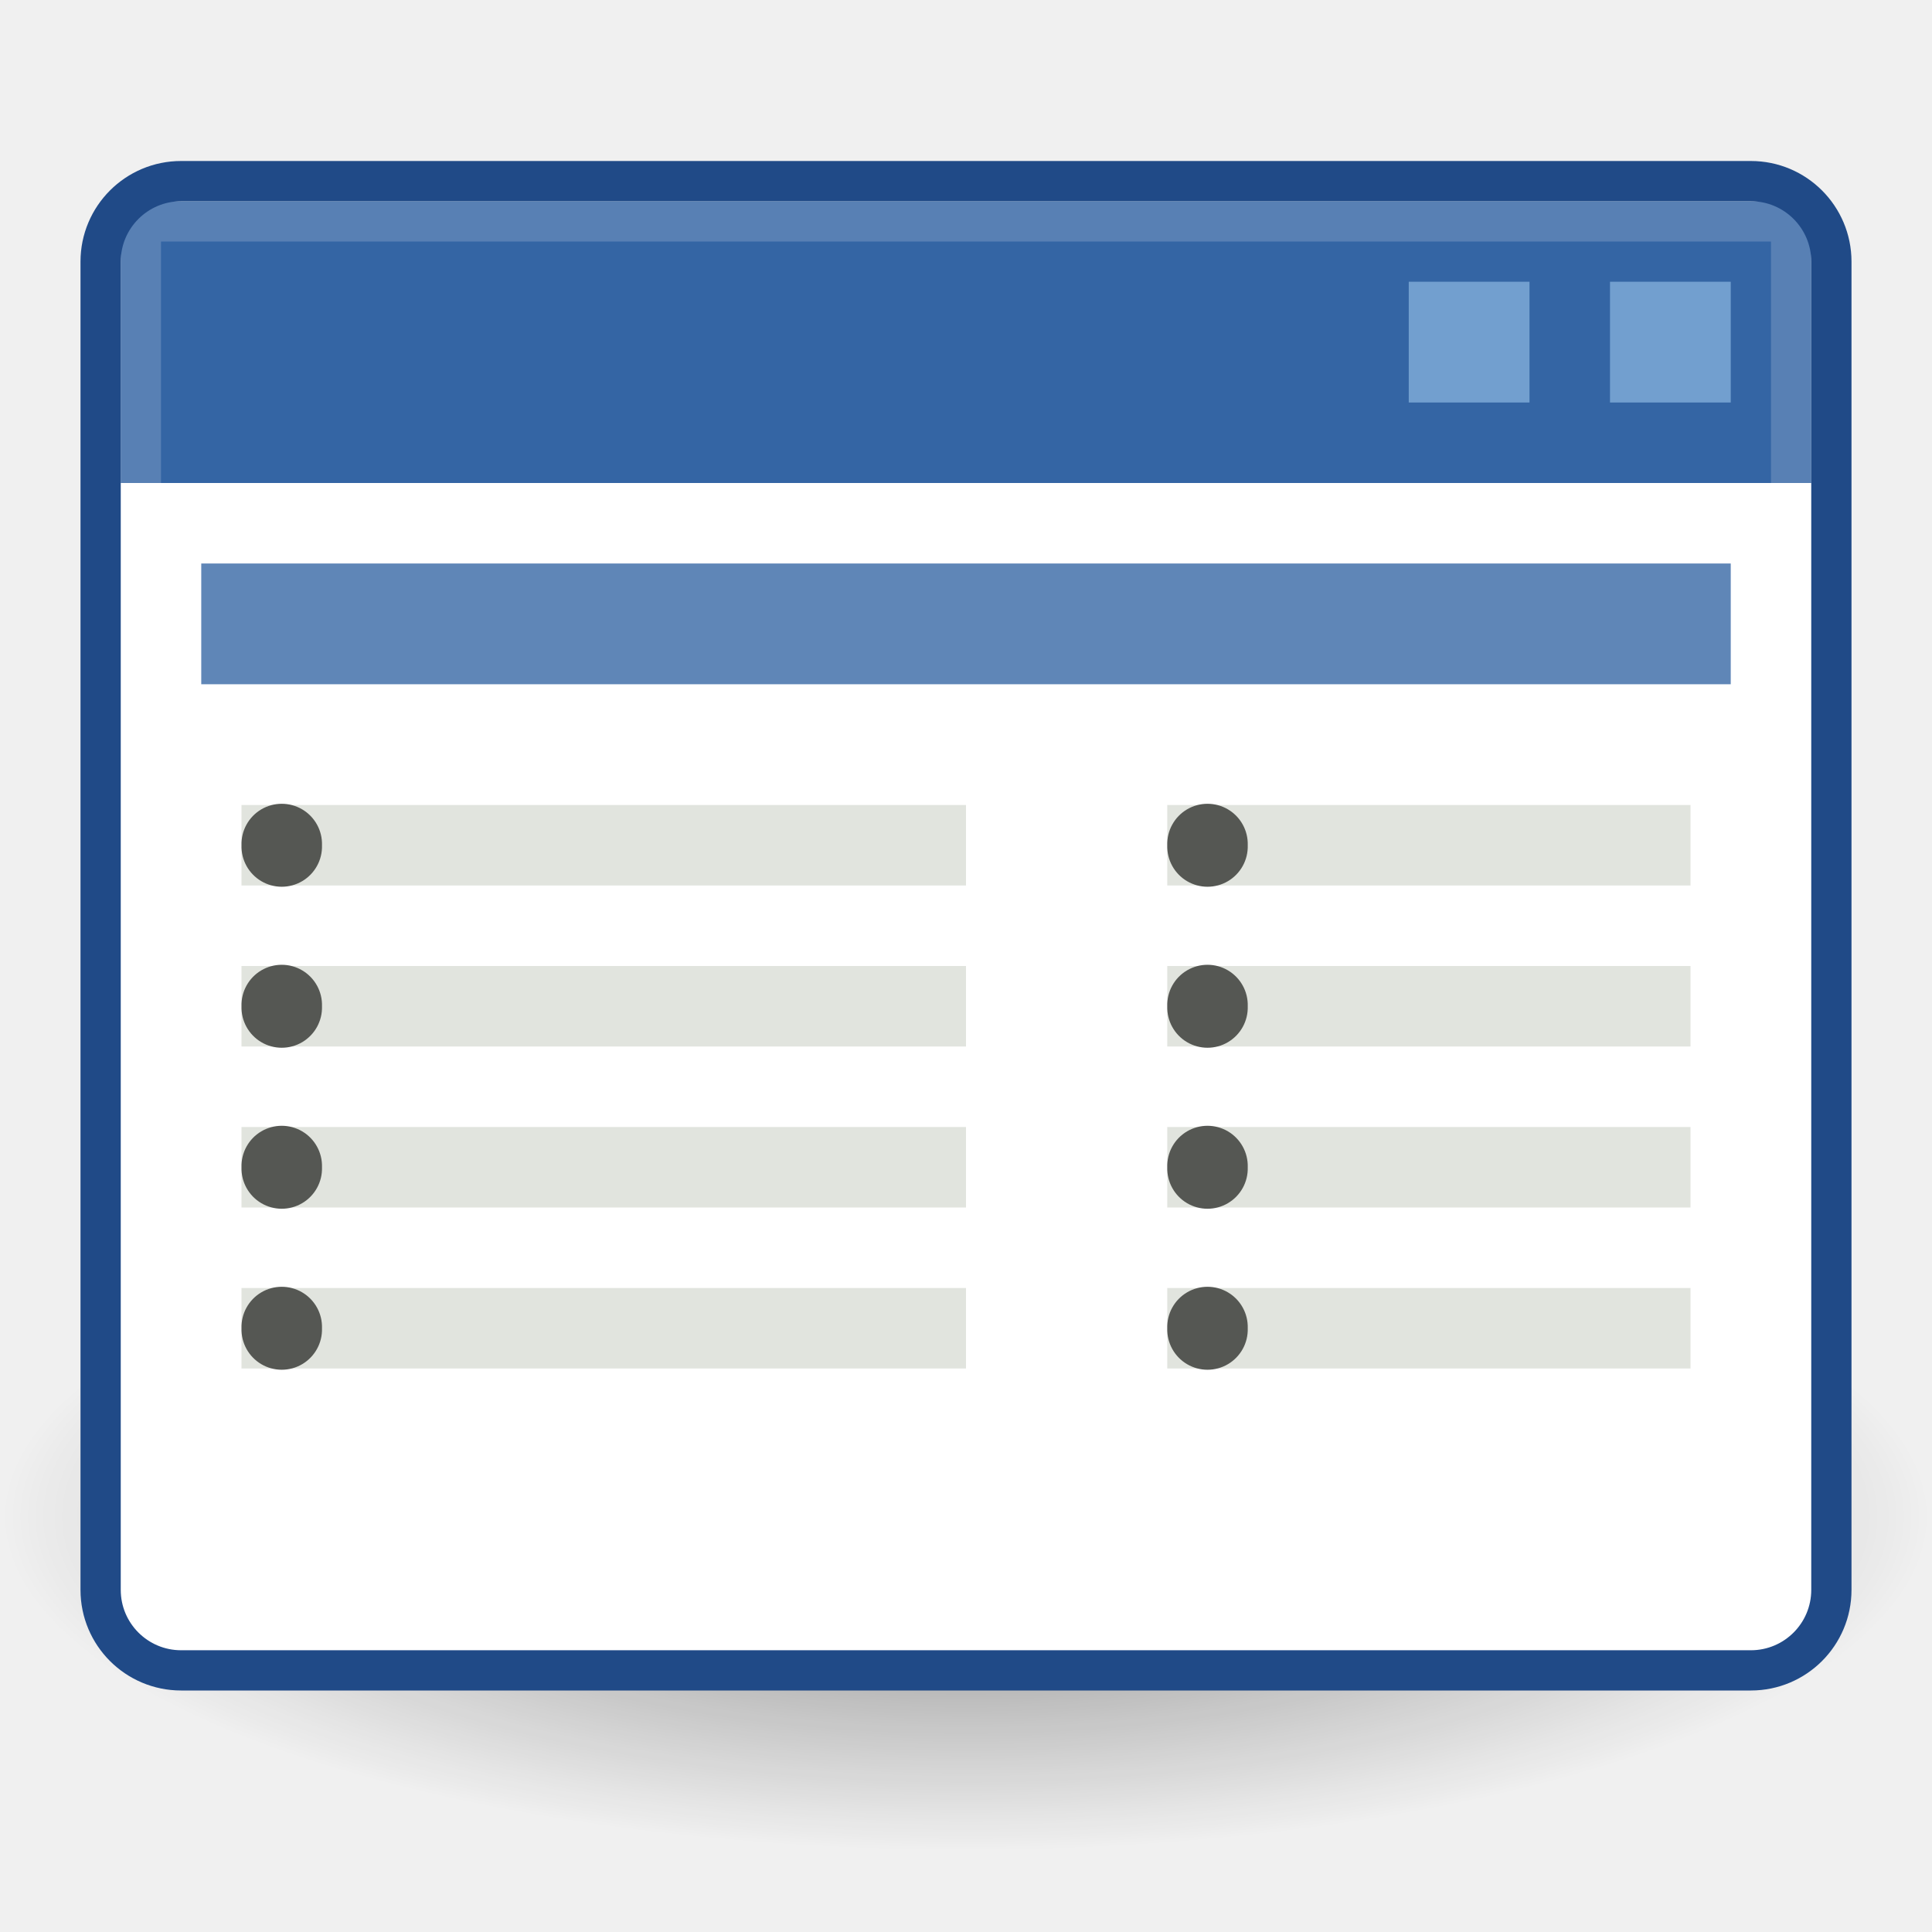
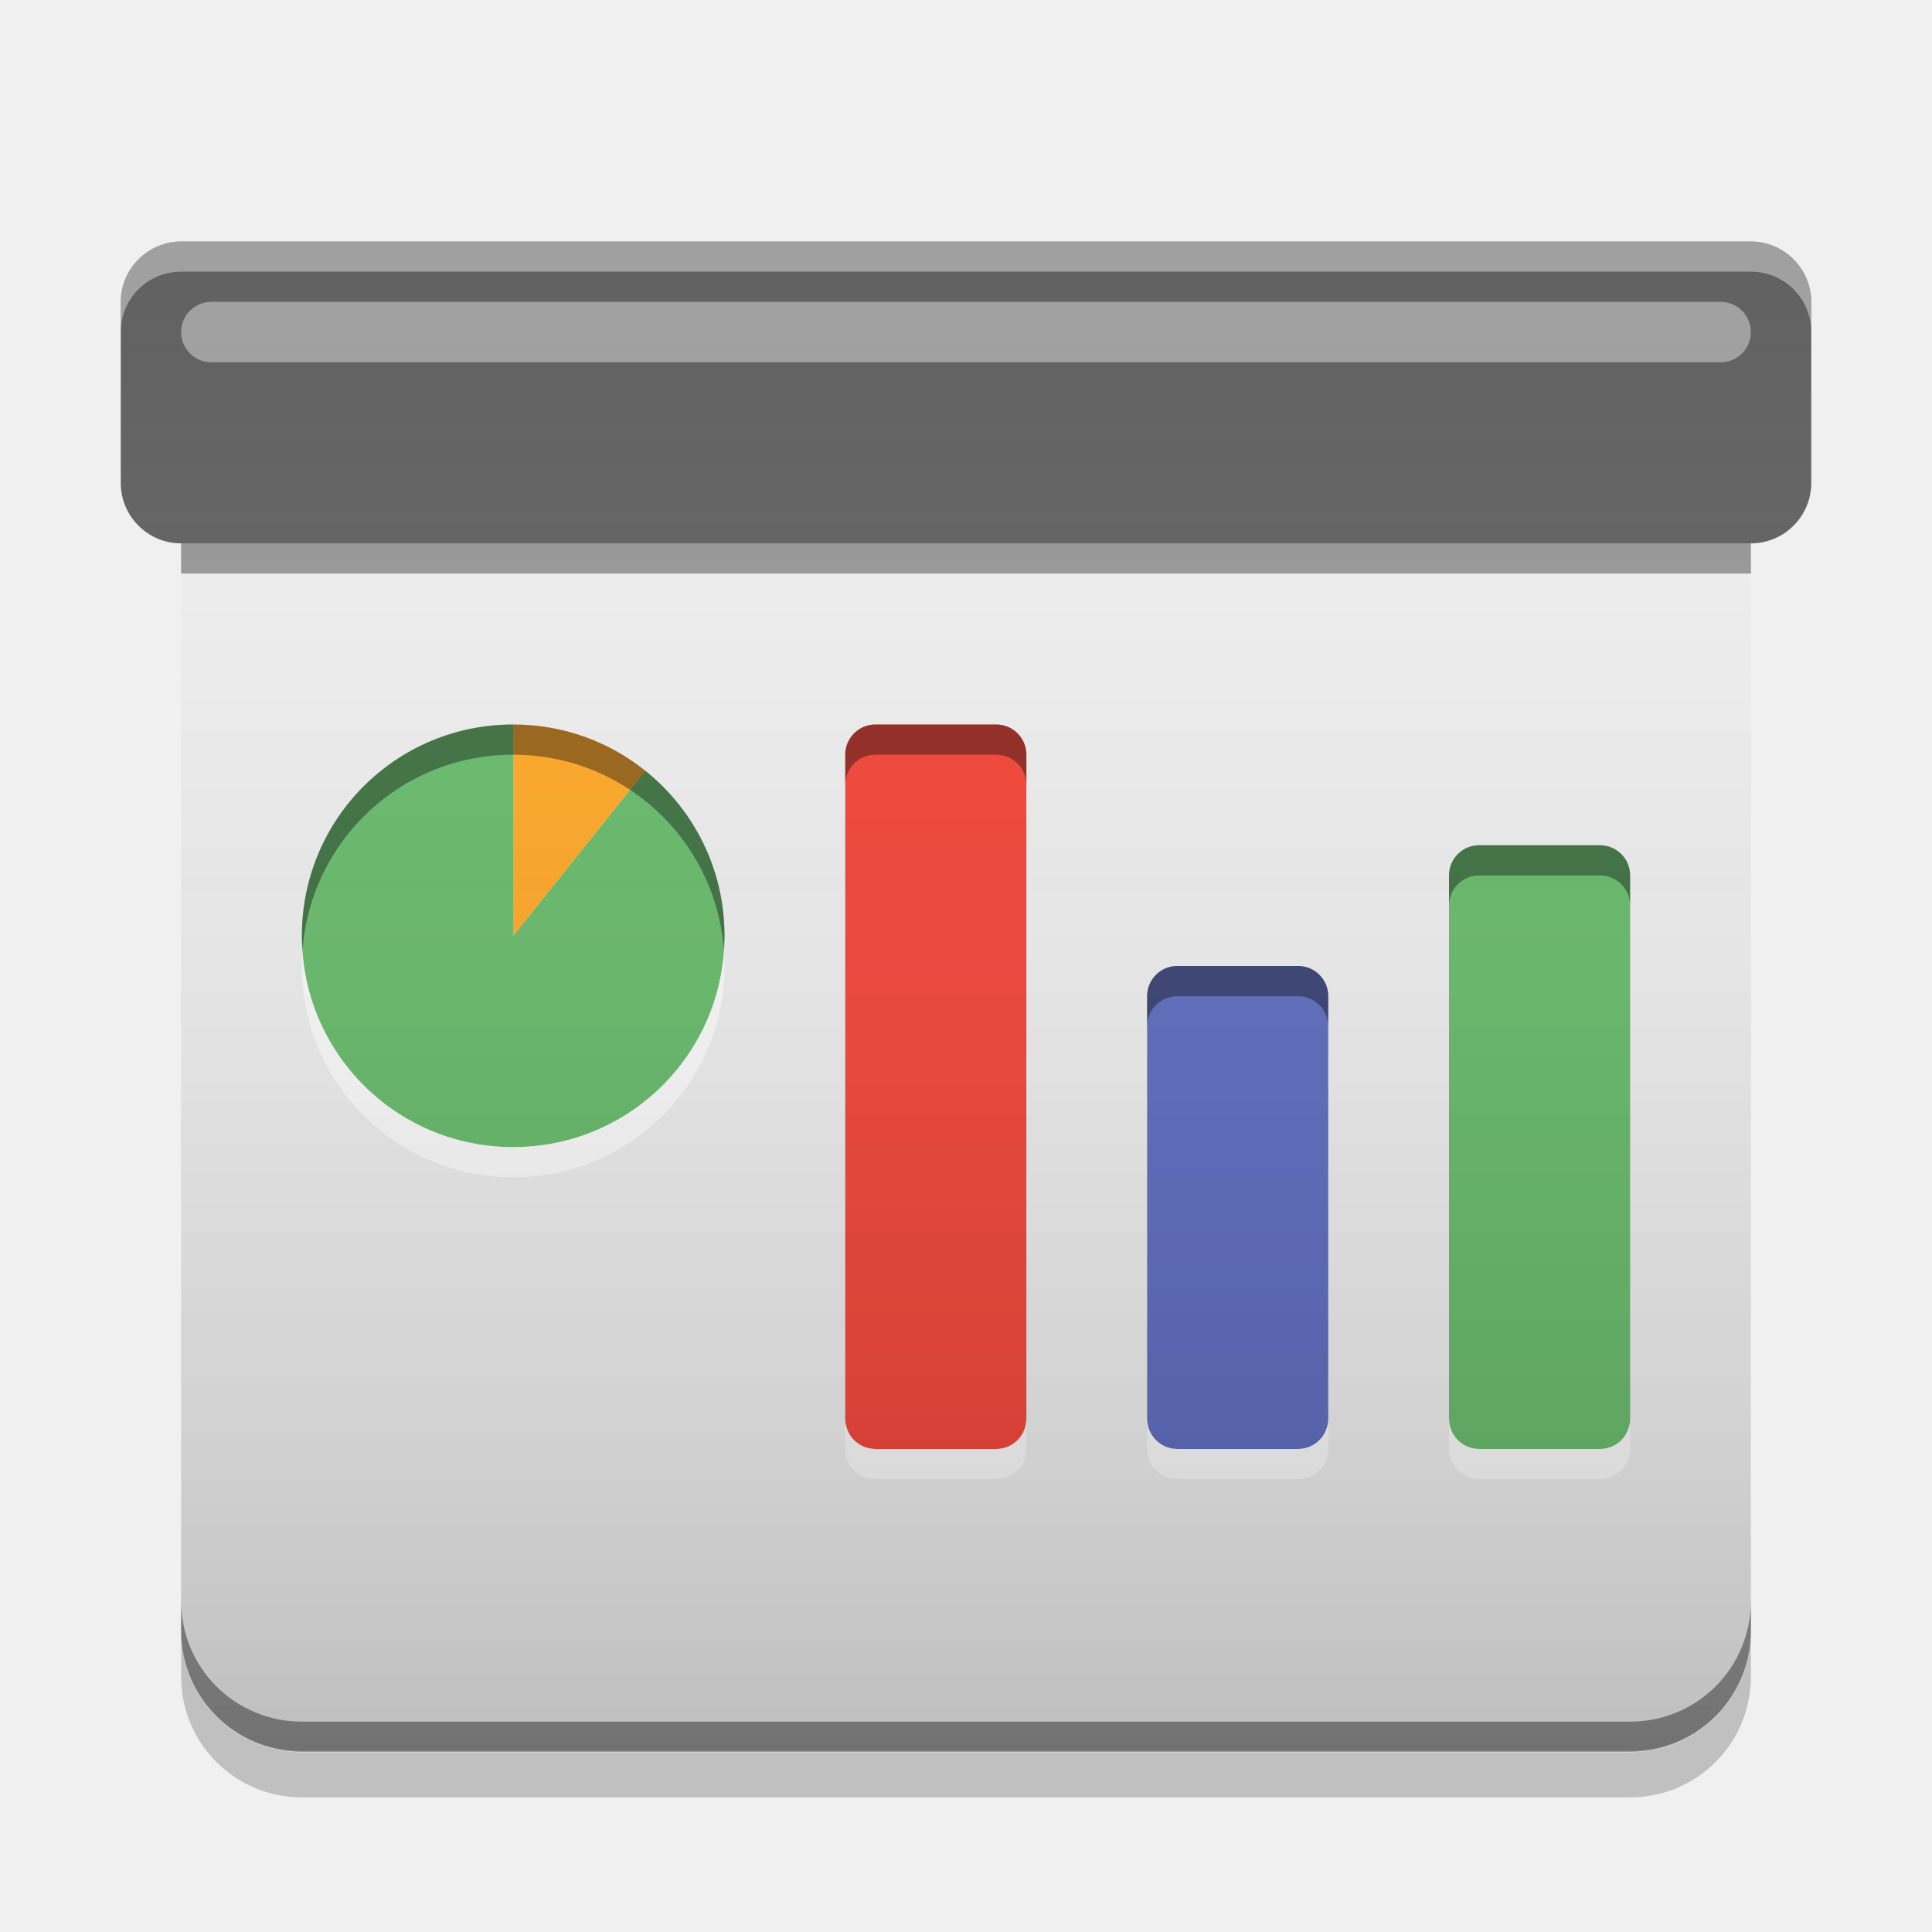
- <svg xmlns="http://www.w3.org/2000/svg" xmlns:xlink="http://www.w3.org/1999/xlink" width="48" height="48" viewBox="0 0 48 48" id="svg4055" version="1.0">
-   <defs id="defs4057">
-     <linearGradient id="linearGradient3041">
-       <stop id="stop3043" offset="0" style="stop-color:#000000;stop-opacity:1;" />
-       <stop id="stop3045" offset="1" style="stop-color:#000000;stop-opacity:0;" />
+ <svg xmlns="http://www.w3.org/2000/svg" width="32" height="32" viewBox="0 0 32 32" version="1.1">
+   <defs>
+     <linearGradient id="linear0" gradientUnits="userSpaceOnUse" x1="32" y1="58" x2="32" y2="8" gradientTransform="matrix(0.5,0,0,0.5,0,0)">
+       <stop offset="0" style="stop-color:rgb(0%,0%,0%);stop-opacity:0.2;" />
+       <stop offset="1" style="stop-color:rgb(100%,100%,100%);stop-opacity:0;" />
    </linearGradient>
-     <radialGradient xlink:href="#linearGradient3041" id="radialGradient4941" gradientUnits="userSpaceOnUse" gradientTransform="matrix(1,0,0,0.374558,0,24.47041)" cx="24.812" cy="39.125" fx="24.812" fy="39.125" r="17.688" />
  </defs>
-   <g id="layer1">
-     <path transform="matrix(1.35689,0,0,1.256394,-9.667844,-11.48001)" d="M 42.5 39.125 A 17.688 6.625 0 1 1  7.125,39.125 A 17.688 6.625 0 1 1  42.5 39.125 z" id="path4919" style="opacity:0.462;color:#000000;fill:url(#radialGradient4941);fill-opacity:1;fill-rule:nonzero;stroke:none;stroke-width:1;stroke-linecap:butt;stroke-linejoin:miter;marker:none;marker-start:none;marker-mid:none;marker-end:none;stroke-miterlimit:4;stroke-dasharray:none;stroke-dashoffset:0;stroke-opacity:1;visibility:visible;display:inline;overflow:visible" />
-     <rect ry="2" rx="2" style="opacity:1;fill:#ffffff;fill-opacity:1;fill-rule:nonzero;stroke:none;stroke-width:1;stroke-linecap:square;stroke-linejoin:miter;stroke-miterlimit:4;stroke-dasharray:none;stroke-dashoffset:0;stroke-opacity:1;display:inline" id="rect3178" width="43" height="37" x="2.5" y="4.5" />
-     <rect style="opacity:1;fill:#3465a4;fill-opacity:1;fill-rule:nonzero;stroke:none;stroke-width:1;stroke-linecap:square;stroke-linejoin:round;stroke-miterlimit:4;stroke-dasharray:none;stroke-dashoffset:0;stroke-opacity:1;display:inline" id="rect4953" width="42" height="7" x="3" y="5" />
-     <rect y="5.5" x="3.5" height="7" width="41" id="rect3180" style="opacity:0.176;fill:none;fill-opacity:1;fill-rule:nonzero;stroke:#ffffff;stroke-width:1;stroke-linecap:square;stroke-linejoin:round;stroke-miterlimit:4;stroke-dasharray:none;stroke-dashoffset:0;stroke-opacity:1;display:inline" />
-     <rect y="4.5" x="2.5" height="37" width="43" id="rect4921" style="opacity:1;fill:none;fill-opacity:1;fill-rule:nonzero;stroke:#204a87;stroke-width:1;stroke-linecap:square;stroke-linejoin:miter;stroke-miterlimit:4;stroke-dasharray:none;stroke-dashoffset:0;stroke-opacity:1;display:inline" rx="2" ry="2" />
-     <rect style="opacity:1;fill:#729fcf;fill-opacity:1;fill-rule:nonzero;stroke:none;stroke-width:1;stroke-linecap:square;stroke-linejoin:round;stroke-miterlimit:4;stroke-dasharray:none;stroke-dashoffset:0;stroke-opacity:1;display:inline" id="rect4959" width="3" height="3" x="40" y="7" />
-     <rect y="20" x="6" height="2" width="18" id="rect5021" style="opacity:0.687;fill:#d3d7cf;fill-opacity:1;fill-rule:nonzero;stroke:none;stroke-width:1;stroke-linecap:square;stroke-linejoin:round;stroke-miterlimit:4;stroke-dasharray:none;stroke-dashoffset:0;stroke-opacity:1;display:inline" />
-     <rect style="opacity:0.786;fill:#3465a4;fill-opacity:1;fill-rule:nonzero;stroke:none;stroke-width:1;stroke-linecap:square;stroke-linejoin:round;stroke-miterlimit:4;stroke-dasharray:none;stroke-dashoffset:0;stroke-opacity:1;display:inline" id="rect5011" width="38" height="3" x="5" y="14" />
-     <rect style="opacity:0.687;fill:#d3d7cf;fill-opacity:1;fill-rule:nonzero;stroke:none;stroke-width:1;stroke-linecap:square;stroke-linejoin:round;stroke-miterlimit:4;stroke-dasharray:none;stroke-dashoffset:0;stroke-opacity:1;display:inline" id="rect5339" width="13" height="2" x="29" y="20" />
-     <rect y="7" x="35" height="3" width="3" id="rect2179" style="opacity:1;fill:#729fcf;fill-opacity:1;fill-rule:nonzero;stroke:none;stroke-width:1;stroke-linecap:square;stroke-linejoin:round;stroke-miterlimit:4;stroke-dasharray:none;stroke-dashoffset:0;stroke-opacity:1;display:inline" />
-     <rect y="24" x="29" height="2" width="13" id="rect2193" style="opacity:0.687;fill:#d3d7cf;fill-opacity:1;fill-rule:nonzero;stroke:none;stroke-width:1;stroke-linecap:square;stroke-linejoin:round;stroke-miterlimit:4;stroke-dasharray:none;stroke-dashoffset:0;stroke-opacity:1;display:inline" />
-     <rect style="opacity:0.687;fill:#d3d7cf;fill-opacity:1;fill-rule:nonzero;stroke:none;stroke-width:1;stroke-linecap:square;stroke-linejoin:round;stroke-miterlimit:4;stroke-dasharray:none;stroke-dashoffset:0;stroke-opacity:1;display:inline" id="rect2197" width="13" height="2" x="29" y="28" />
-     <rect y="32" x="29" height="2" width="13" id="rect2201" style="opacity:0.687;fill:#d3d7cf;fill-opacity:1;fill-rule:nonzero;stroke:none;stroke-width:1;stroke-linecap:square;stroke-linejoin:round;stroke-miterlimit:4;stroke-dasharray:none;stroke-dashoffset:0;stroke-opacity:1;display:inline" />
-     <path style="opacity:1;fill:#555753;fill-opacity:1;fill-rule:nonzero;stroke:none;stroke-width:1;stroke-linecap:butt;stroke-linejoin:miter;stroke-miterlimit:4;stroke-dasharray:none;stroke-dashoffset:0;stroke-opacity:1" id="path3182" d="M 11.888 21.727 A 1.083 1.083 0 1 1  9.723,21.727 A 1.083 1.083 0 1 1  11.888 21.727 z" transform="matrix(0.9235682,0,0,0.9235679,-2.979593,0.9340429)" />
-     <rect style="opacity:0.687;fill:#d3d7cf;fill-opacity:1;fill-rule:nonzero;stroke:none;stroke-width:1;stroke-linecap:square;stroke-linejoin:round;stroke-miterlimit:4;stroke-dasharray:none;stroke-dashoffset:0;stroke-opacity:1;display:inline" id="rect3184" width="18" height="2" x="6" y="24" />
-     <path transform="matrix(0.9235682,0,0,0.9235679,-2.979593,4.934043)" d="M 11.888 21.727 A 1.083 1.083 0 1 1  9.723,21.727 A 1.083 1.083 0 1 1  11.888 21.727 z" id="path3186" style="opacity:1;fill:#555753;fill-opacity:1;fill-rule:nonzero;stroke:none;stroke-width:1;stroke-linecap:butt;stroke-linejoin:miter;stroke-miterlimit:4;stroke-dasharray:none;stroke-dashoffset:0;stroke-opacity:1" />
-     <rect y="28" x="6" height="2" width="18" id="rect3188" style="opacity:0.687;fill:#d3d7cf;fill-opacity:1;fill-rule:nonzero;stroke:none;stroke-width:1;stroke-linecap:square;stroke-linejoin:round;stroke-miterlimit:4;stroke-dasharray:none;stroke-dashoffset:0;stroke-opacity:1;display:inline" />
-     <path style="opacity:1;fill:#555753;fill-opacity:1;fill-rule:nonzero;stroke:none;stroke-width:1;stroke-linecap:butt;stroke-linejoin:miter;stroke-miterlimit:4;stroke-dasharray:none;stroke-dashoffset:0;stroke-opacity:1" id="path3190" d="M 11.888 21.727 A 1.083 1.083 0 1 1  9.723,21.727 A 1.083 1.083 0 1 1  11.888 21.727 z" transform="matrix(0.9235682,0,0,0.9235679,-2.979593,8.934043)" />
-     <rect style="opacity:0.687;fill:#d3d7cf;fill-opacity:1;fill-rule:nonzero;stroke:none;stroke-width:1;stroke-linecap:square;stroke-linejoin:round;stroke-miterlimit:4;stroke-dasharray:none;stroke-dashoffset:0;stroke-opacity:1;display:inline" id="rect3192" width="18" height="2" x="6" y="32" />
-     <path transform="matrix(0.9235682,0,0,0.9235679,-2.979593,12.93404)" d="M 11.888 21.727 A 1.083 1.083 0 1 1  9.723,21.727 A 1.083 1.083 0 1 1  11.888 21.727 z" id="path3194" style="opacity:1;fill:#555753;fill-opacity:1;fill-rule:nonzero;stroke:none;stroke-width:1;stroke-linecap:butt;stroke-linejoin:miter;stroke-miterlimit:4;stroke-dasharray:none;stroke-dashoffset:0;stroke-opacity:1" />
-     <path style="opacity:1;fill:#555753;fill-opacity:1;fill-rule:nonzero;stroke:none;stroke-width:1;stroke-linecap:butt;stroke-linejoin:miter;stroke-miterlimit:4;stroke-dasharray:none;stroke-dashoffset:0;stroke-opacity:1" id="path3196" d="M 11.888 21.727 A 1.083 1.083 0 1 1  9.723,21.727 A 1.083 1.083 0 1 1  11.888 21.727 z" transform="matrix(0.9235682,0,0,0.9235679,20.02041,12.93404)" />
-     <path transform="matrix(0.9235682,0,0,0.9235679,20.02041,8.934043)" d="M 11.888 21.727 A 1.083 1.083 0 1 1  9.723,21.727 A 1.083 1.083 0 1 1  11.888 21.727 z" id="path3198" style="opacity:1;fill:#555753;fill-opacity:1;fill-rule:nonzero;stroke:none;stroke-width:1;stroke-linecap:butt;stroke-linejoin:miter;stroke-miterlimit:4;stroke-dasharray:none;stroke-dashoffset:0;stroke-opacity:1" />
-     <path style="opacity:1;fill:#555753;fill-opacity:1;fill-rule:nonzero;stroke:none;stroke-width:1;stroke-linecap:butt;stroke-linejoin:miter;stroke-miterlimit:4;stroke-dasharray:none;stroke-dashoffset:0;stroke-opacity:1" id="path3200" d="M 11.888 21.727 A 1.083 1.083 0 1 1  9.723,21.727 A 1.083 1.083 0 1 1  11.888 21.727 z" transform="matrix(0.9235682,0,0,0.9235679,20.02041,4.934043)" />
-     <path transform="matrix(0.9235682,0,0,0.9235679,20.02041,0.934043)" d="M 11.888 21.727 A 1.083 1.083 0 1 1  9.723,21.727 A 1.083 1.083 0 1 1  11.888 21.727 z" id="path3202" style="opacity:1;fill:#555753;fill-opacity:1;fill-rule:nonzero;stroke:none;stroke-width:1;stroke-linecap:butt;stroke-linejoin:miter;stroke-miterlimit:4;stroke-dasharray:none;stroke-dashoffset:0;stroke-opacity:1" />
+   <g id="surface1">
+     <path style=" stroke:none;fill-rule:nonzero;fill:rgb(93.333%,93.333%,93.333%);fill-opacity:1;" d="M 5 5 L 27 5 C 28.105 5 29 5.895 29 7 L 29 27 C 29 28.105 28.105 29 27 29 L 5 29 C 3.895 29 3 28.105 3 27 L 3 7 C 3 5.895 3.895 5 5 5 Z M 5 5 " />
+     <path style=" stroke:none;fill-rule:nonzero;fill:rgb(0%,0%,0%);fill-opacity:0.2;" d="M 3 27.023 L 3 27.77 C 3 28.875 3.891 29.77 5 29.77 L 27 29.77 C 28.109 29.77 29 28.875 29 27.77 L 29 27.023 C 29 28.129 28.109 29.023 27 29.023 L 5 29.023 C 3.891 29.023 3 28.129 3 27.023 Z M 3 27.023 " />
+     <path style=" stroke:none;fill-rule:nonzero;fill:rgb(0%,0%,0%);fill-opacity:0.4;" d="M 3 26.516 L 3 27.016 C 3 28.121 3.891 29.016 5 29.016 L 27 29.016 C 28.109 29.016 29 28.121 29 27.016 L 29 26.516 C 29 27.625 28.109 28.516 27 28.516 L 5 28.516 C 3.891 28.516 3 27.625 3 26.516 Z M 3 26.516 " />
+     <path style=" stroke:none;fill-rule:nonzero;fill:rgb(38.039%,38.039%,38.039%);fill-opacity:1;" d="M 3 4 L 29 4 C 29.551 4 30 4.449 30 5 L 30 8 C 30 8.551 29.551 9 29 9 L 3 9 C 2.449 9 2 8.551 2 8 L 2 5 C 2 4.449 2.449 4 3 4 Z M 3 4 " />
+     <path style=" stroke:none;fill-rule:nonzero;fill:rgb(100%,100%,100%);fill-opacity:0.4;" d="M 3 4 C 2.445 4 2 4.445 2 5 L 2 5.5 C 2 4.945 2.445 4.5 3 4.5 L 29 4.5 C 29.555 4.5 30 4.945 30 5.5 L 30 5 C 30 4.445 29.555 4 29 4 Z M 3 4 " />
+     <path style=" stroke:none;fill-rule:nonzero;fill:rgb(7.059%,7.059%,7.059%);fill-opacity:0.4;" d="M 3 9 L 29 9 L 29 9.5 L 3 9.5 Z M 3 9 " />
+     <path style=" stroke:none;fill-rule:nonzero;fill:rgb(95.686%,26.275%,21.176%);fill-opacity:1;" d="M 14.5 12 L 16.5 12 C 16.777 12 17 12.223 17 12.5 L 17 23.5 C 17 23.777 16.777 24 16.5 24 L 14.5 24 C 14.223 24 14 23.777 14 23.5 L 14 12.5 C 14 12.223 14.223 12 14.5 12 Z M 14.5 12 " />
+     <path style=" stroke:none;fill-rule:nonzero;fill:rgb(36.078%,41.961%,75.294%);fill-opacity:1;" d="M 19.5 16 L 21.5 16 C 21.777 16 22 16.223 22 16.5 L 22 23.5 C 22 23.777 21.777 24 21.5 24 L 19.5 24 C 19.223 24 19 23.777 19 23.5 L 19 16.5 C 19 16.223 19.223 16 19.5 16 Z M 19.5 16 " />
+     <path style=" stroke:none;fill-rule:nonzero;fill:rgb(40%,73.333%,41.569%);fill-opacity:1;" d="M 24.5 14 L 26.5 14 C 26.777 14 27 14.223 27 14.5 L 27 23.5 C 27 23.777 26.777 24 26.5 24 L 24.5 24 C 24.223 24 24 23.777 24 23.5 L 24 14.5 C 24 14.223 24.223 14 24.5 14 Z M 24.5 14 " />
+     <path style=" stroke:none;fill-rule:nonzero;fill:rgb(40%,73.333%,41.569%);fill-opacity:1;" d="M 8.5 12 C 6.562 12 5 13.562 5 15.5 C 5 17.438 6.562 19 8.5 19 C 10.438 19 12 17.438 12 15.5 C 12 14.391 11.488 13.406 10.688 12.766 L 8.5 15.5 Z M 8.5 12 " />
+     <path style=" stroke:none;fill-rule:nonzero;fill:rgb(100%,65.49%,14.902%);fill-opacity:1;" d="M 8.5 12 L 8.5 15.5 L 10.688 12.766 C 10.09 12.285 9.328 12 8.5 12 Z M 8.5 12 " />
+     <path style=" stroke:none;fill-rule:nonzero;fill:rgb(0%,0%,0%);fill-opacity:0.4;" d="M 8.5 12 C 6.562 12 5 13.562 5 15.5 C 5 15.578 5.008 15.652 5.012 15.73 C 5.148 13.918 6.652 12.5 8.5 12.5 C 9.328 12.5 10.09 12.785 10.688 13.266 C 11.422 13.852 11.914 14.73 11.988 15.73 C 11.992 15.652 12 15.578 12 15.5 C 12 14.391 11.488 13.406 10.688 12.766 C 10.09 12.285 9.328 12 8.5 12 Z M 14.5 12 C 14.223 12 14 12.223 14 12.5 L 14 13 C 14 12.723 14.223 12.5 14.5 12.5 L 16.5 12.5 C 16.777 12.5 17 12.723 17 13 L 17 12.5 C 17 12.223 16.777 12 16.5 12 Z M 24.5 14 C 24.223 14 24 14.223 24 14.5 L 24 15 C 24 14.723 24.223 14.5 24.5 14.5 L 26.5 14.5 C 26.777 14.5 27 14.723 27 15 L 27 14.5 C 27 14.223 26.777 14 26.5 14 Z M 19.5 16 C 19.223 16 19 16.223 19 16.5 L 19 17 C 19 16.723 19.223 16.5 19.5 16.5 L 21.5 16.5 C 21.777 16.5 22 16.723 22 17 L 22 16.5 C 22 16.223 21.777 16 21.5 16 Z M 19.5 16 " />
+     <path style=" stroke:none;fill-rule:nonzero;fill:rgb(100%,100%,100%);fill-opacity:0.8;" d="M 11.992 15.75 C 11.863 17.57 10.355 19 8.5 19 C 6.645 19 5.137 17.57 5.008 15.75 C 5.004 15.832 5 15.914 5 16 C 5 17.938 6.562 19.5 8.5 19.5 C 10.438 19.5 12 17.938 12 16 C 12 15.914 11.996 15.832 11.992 15.75 Z M 14 23.5 L 14 24 C 14 24.277 14.223 24.5 14.5 24.5 L 16.5 24.5 C 16.777 24.5 17 24.277 17 24 L 17 23.5 C 17 23.777 16.777 24 16.5 24 L 14.5 24 C 14.223 24 14 23.777 14 23.5 Z M 19 23.5 L 19 24 C 19 24.277 19.223 24.5 19.5 24.5 L 21.5 24.5 C 21.777 24.5 22 24.277 22 24 L 22 23.5 C 22 23.777 21.777 24 21.5 24 L 19.5 24 C 19.223 24 19 23.777 19 23.5 Z M 24 23.5 L 24 24 C 24 24.277 24.223 24.5 24.5 24.5 L 26.5 24.5 C 26.777 24.5 27 24.277 27 24 L 27 23.5 C 27 23.777 26.777 24 26.5 24 L 24.5 24 C 24.223 24 24 23.777 24 23.5 Z M 24 23.5 " />
+     <path style=" stroke:none;fill-rule:nonzero;fill:rgb(100%,100%,100%);fill-opacity:0.4;" d="M 3.5 5 L 28.5 5 C 28.777 5 29 5.223 29 5.5 C 29 5.777 28.777 6 28.5 6 L 3.5 6 C 3.223 6 3 5.777 3 5.5 C 3 5.223 3.223 5 3.5 5 Z M 3.5 5 " />
+     <path style=" stroke:none;fill-rule:nonzero;fill:url(#linear0);" d="M 3 4 C 2.445 4 2 4.445 2 5 L 2 8 C 2 8.555 2.445 9 3 9 L 3 27 C 3 28.109 3.891 29 5 29 L 27 29 C 28.109 29 29 28.109 29 27 L 29 9 C 29.555 9 30 8.555 30 8 L 30 5 C 30 4.445 29.555 4 29 4 Z M 3 4 " />
  </g>
</svg>
